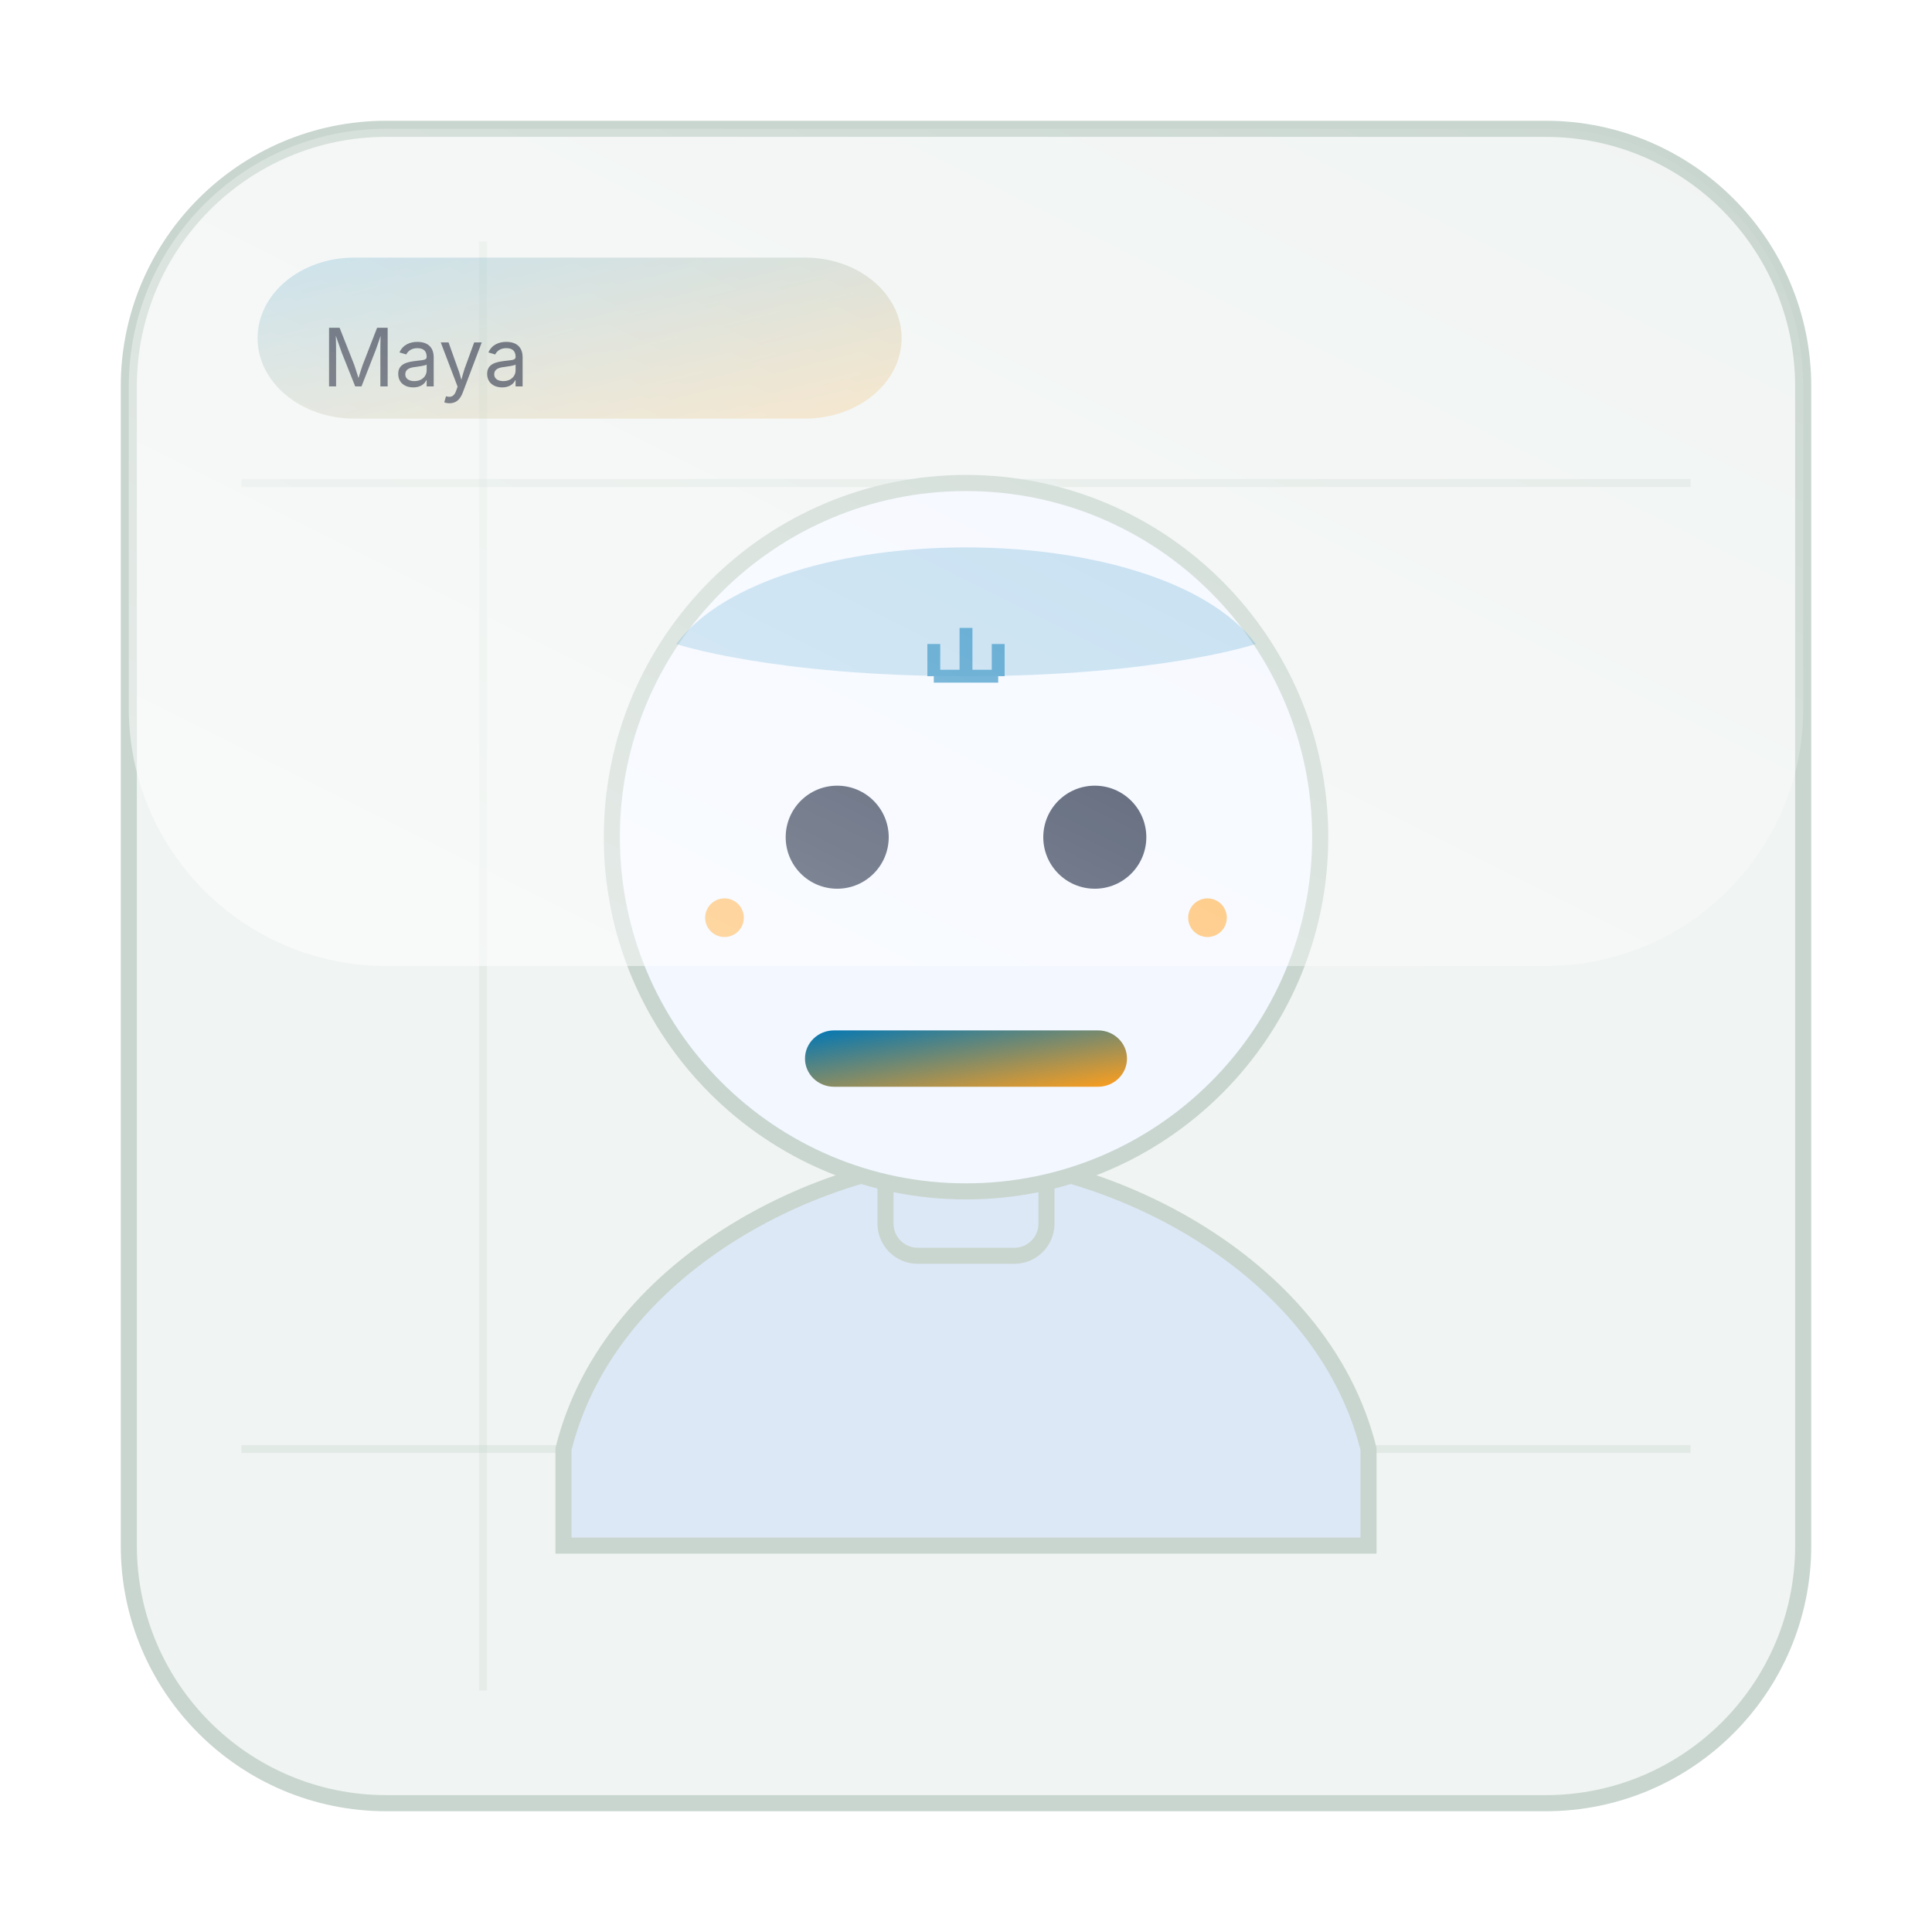
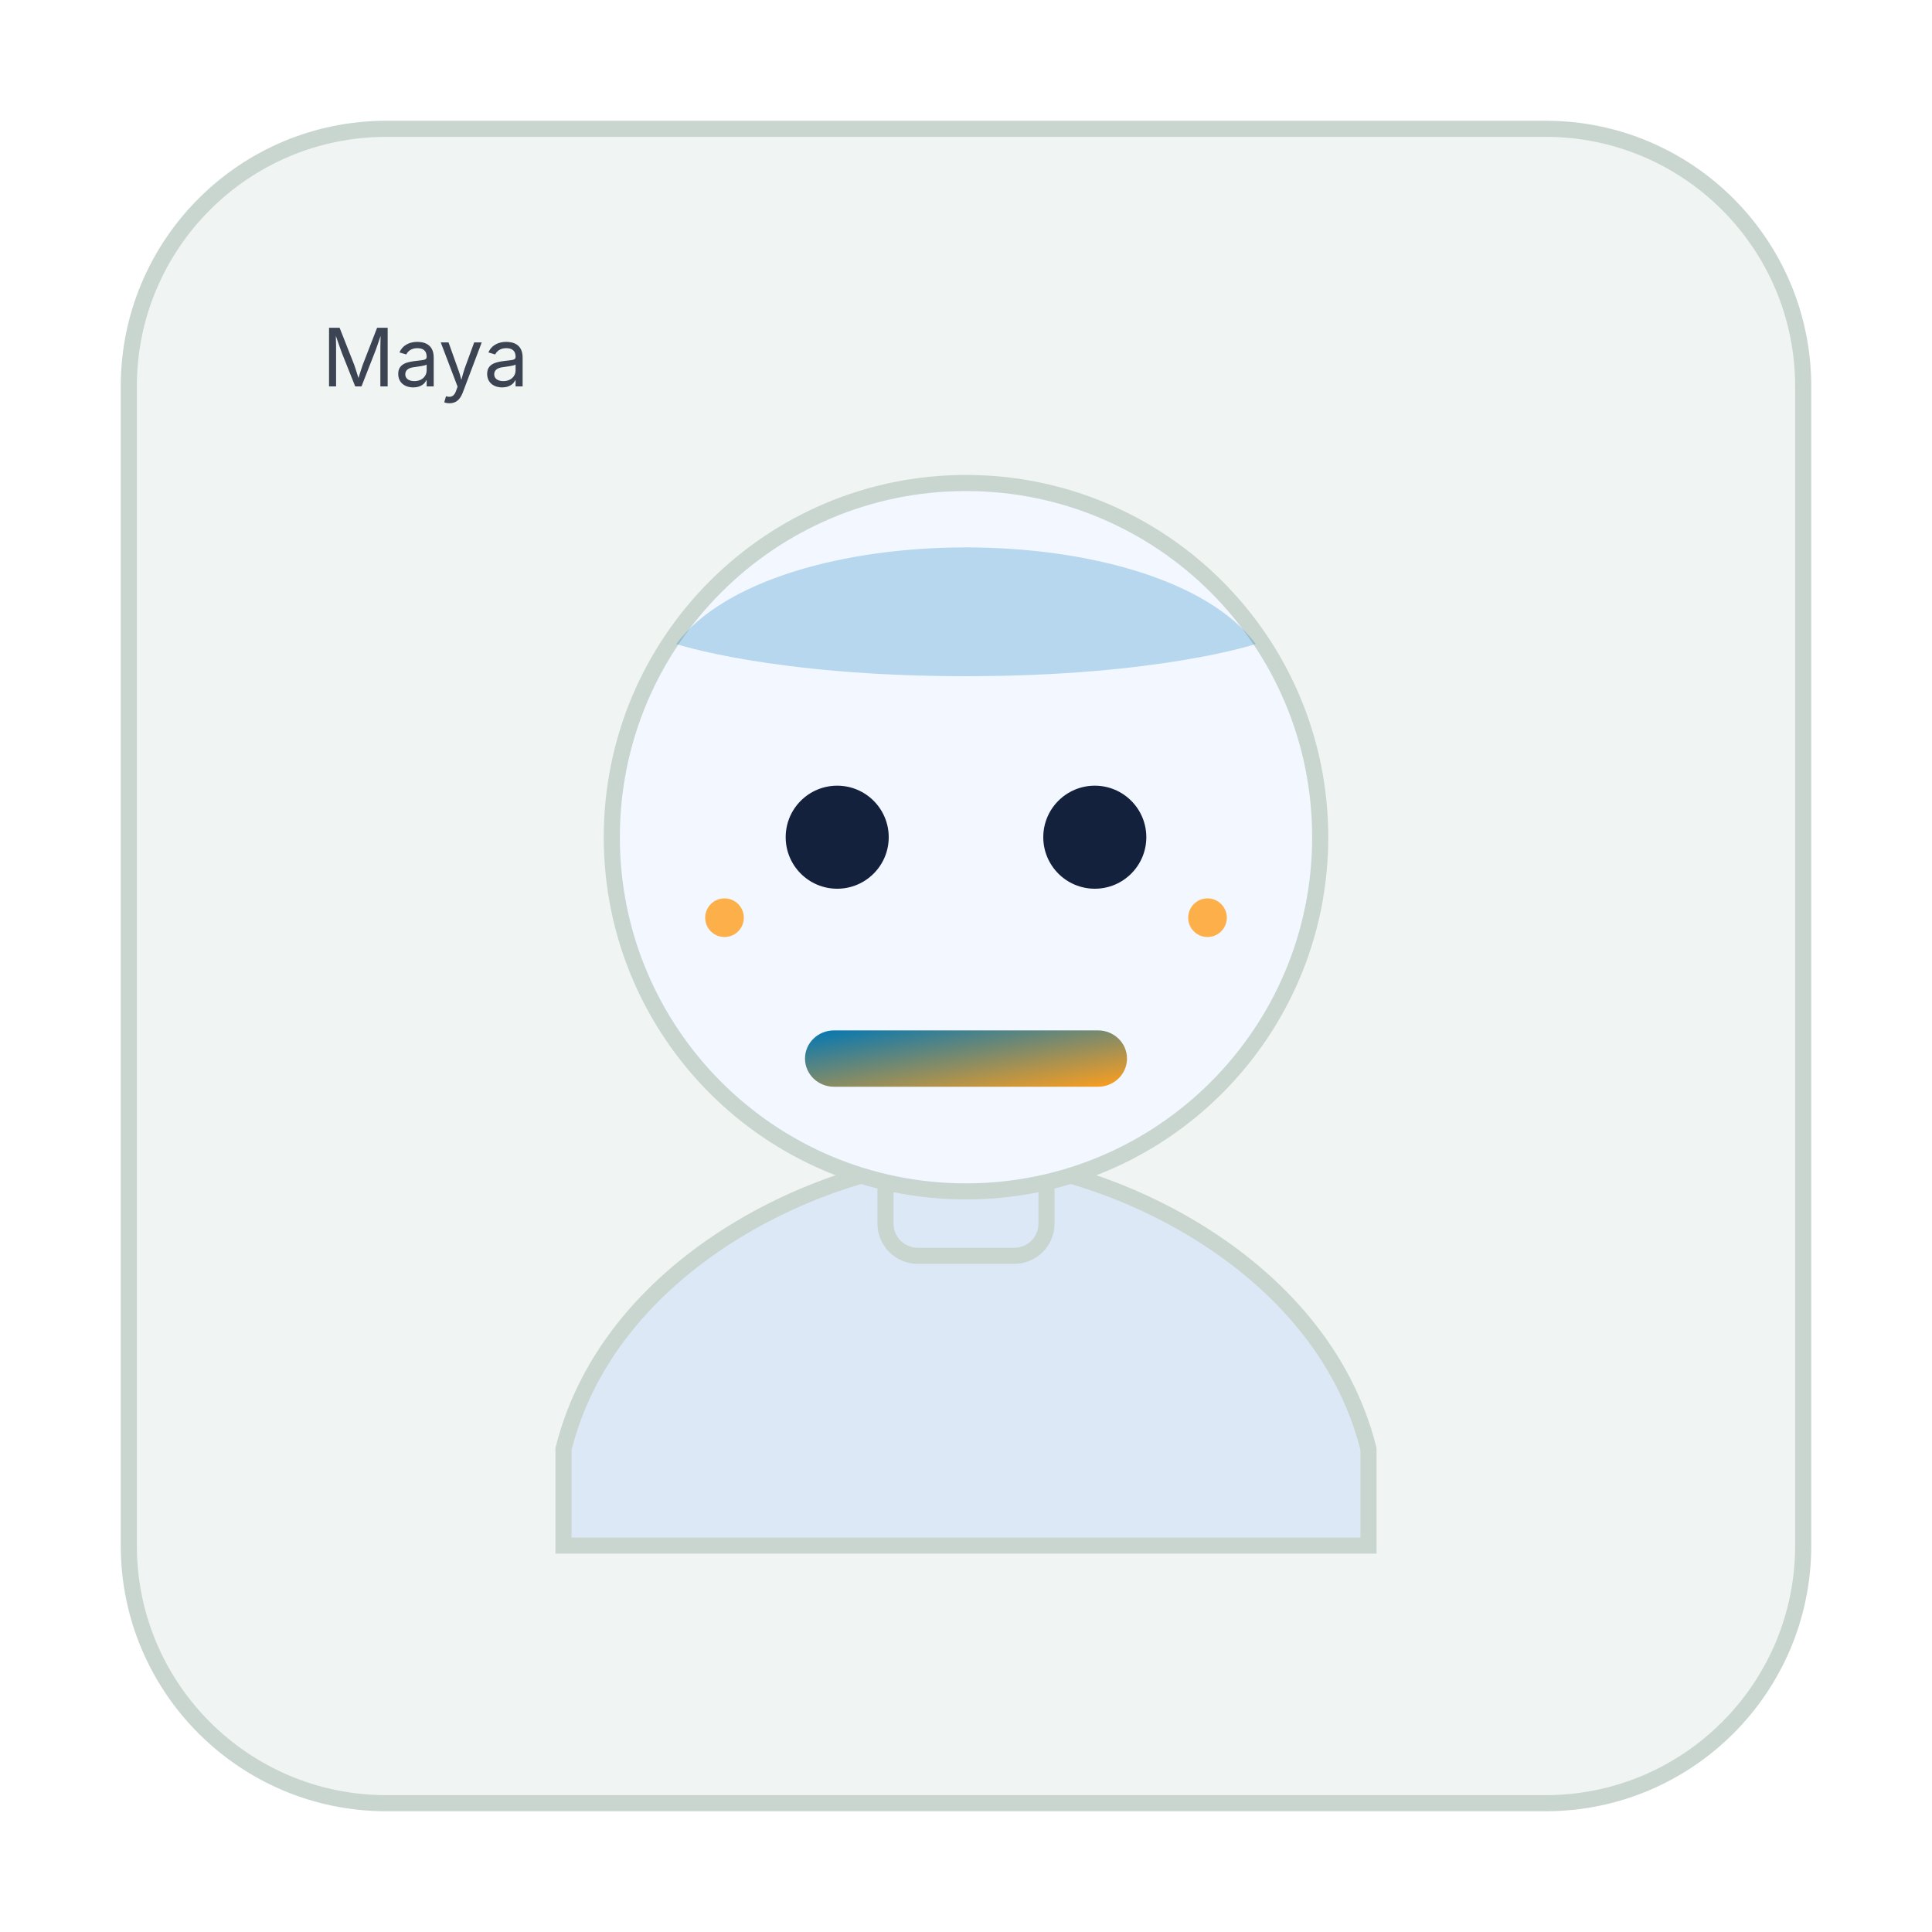
<svg xmlns="http://www.w3.org/2000/svg" width="480" height="480" viewBox="0 0 120 120">
  <defs>
    <linearGradient id="g1" x1="0" y1="0" x2="1" y2="1">
      <stop offset="0%" stop-color="#0077B6" />
      <stop offset="100%" stop-color="#FF9F1C" />
    </linearGradient>
-     <linearGradient id="g2" x1="0" y1="1" x2="1" y2="0">
-       <stop offset="0%" stop-color="#ffffff" stop-opacity="0.6" />
-       <stop offset="100%" stop-color="#ffffff" stop-opacity="0" />
-     </linearGradient>
  </defs>
  <rect x="8" y="8" rx="16" ry="16" width="104" height="104" fill="#F0F4F2" stroke="#C9D6CF" />
-   <path d="M15 30 h90" stroke="#C9D6CF" stroke-width="0.5" opacity="0.35" />
-   <path d="M15 90 h90" stroke="#C9D6CF" stroke-width="0.5" opacity="0.35" />
-   <path d="M30 15 v90" stroke="#C9D6CF" stroke-width="0.5" opacity="0.25" />
  <path d="M35 96 v-6 c3-12 17-18 25-18s22 6 25 18v6z" fill="#DDE8F7" stroke="#C9D6CF" />
  <rect x="55" y="70" width="10" height="8" rx="2" fill="#DDE8F7" stroke="#C9D6CF" />
  <circle cx="60" cy="52" r="22" fill="#F3F7FF" stroke="#C9D6CF" />
  <path d="M42 40c6-8 30-8 36 0 0 0-6 2-18 2s-18-2-18-2z" fill="#0077B6" opacity="0.25" />
  <circle cx="52" cy="52" r="3.2" fill="#14213D" />
  <circle cx="68" cy="52" r="3.2" fill="#14213D" />
  <rect x="50" y="64" width="20" height="3.5" rx="1.8" fill="url(#g1)" />
  <circle cx="45" cy="57" r="1.2" fill="#FF9F1C" opacity="0.8" />
  <circle cx="75" cy="57" r="1.2" fill="#FF9F1C" opacity="0.8" />
-   <path d="M58 42 h4 M60 42 v-3 m-2 3 v-2 m4 2 v-2" stroke="#0077B6" stroke-width="0.8" opacity="0.8" />
-   <rect x="16" y="16" width="40" height="10" rx="6" fill="url(#g1)" opacity="0.25" />
  <text x="20" y="24" font-family="Inter, Arial" font-size="5" fill="#0F172A" opacity="0.8">Maya</text>
-   <rect x="8" y="8" width="104" height="52" rx="16" fill="url(#g2)" />
</svg>
